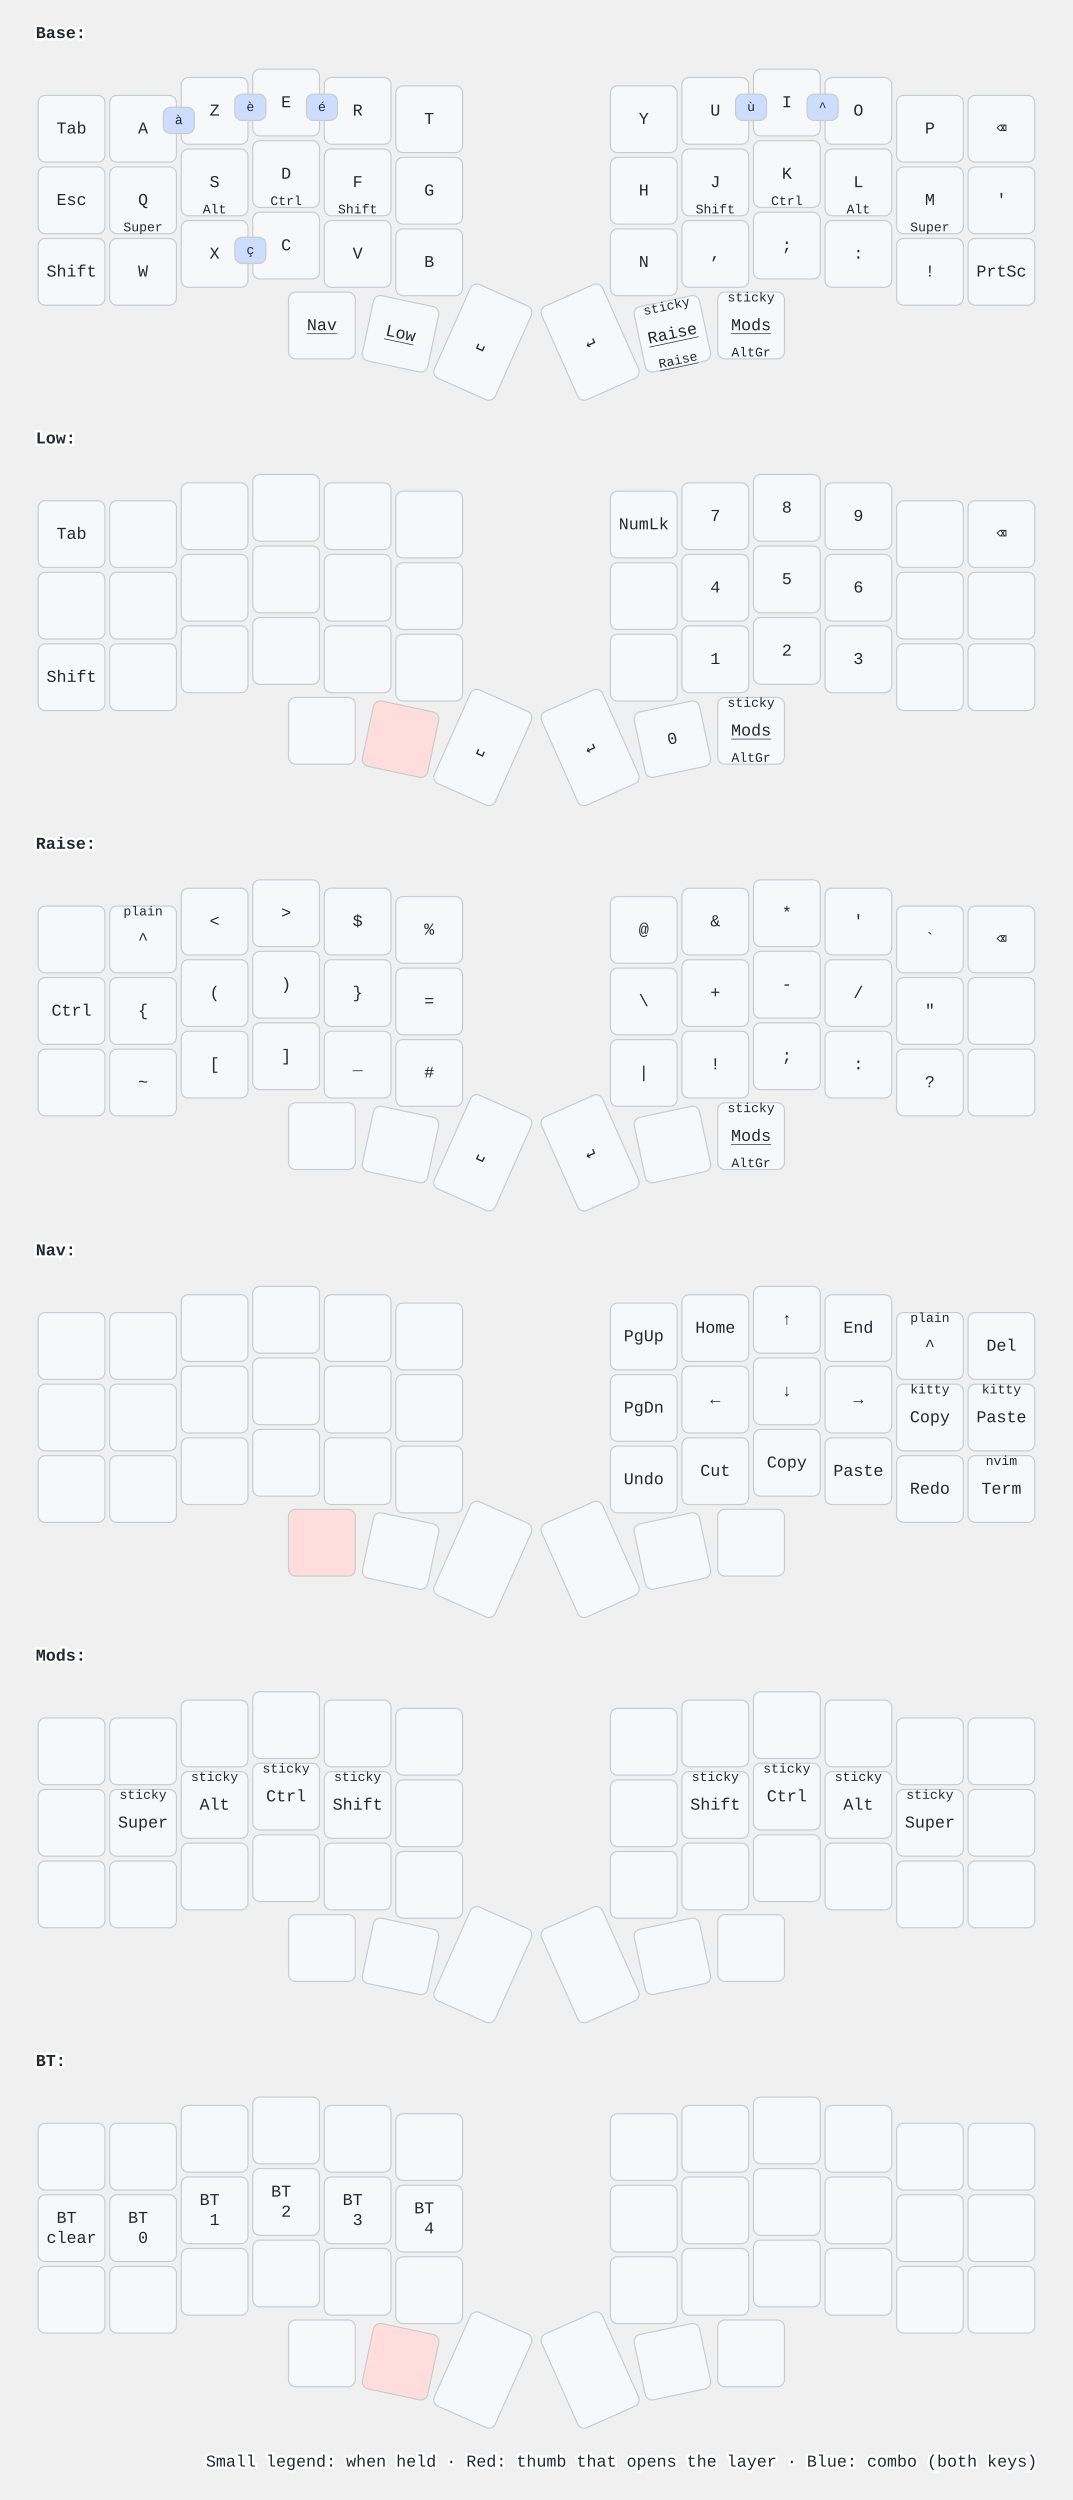
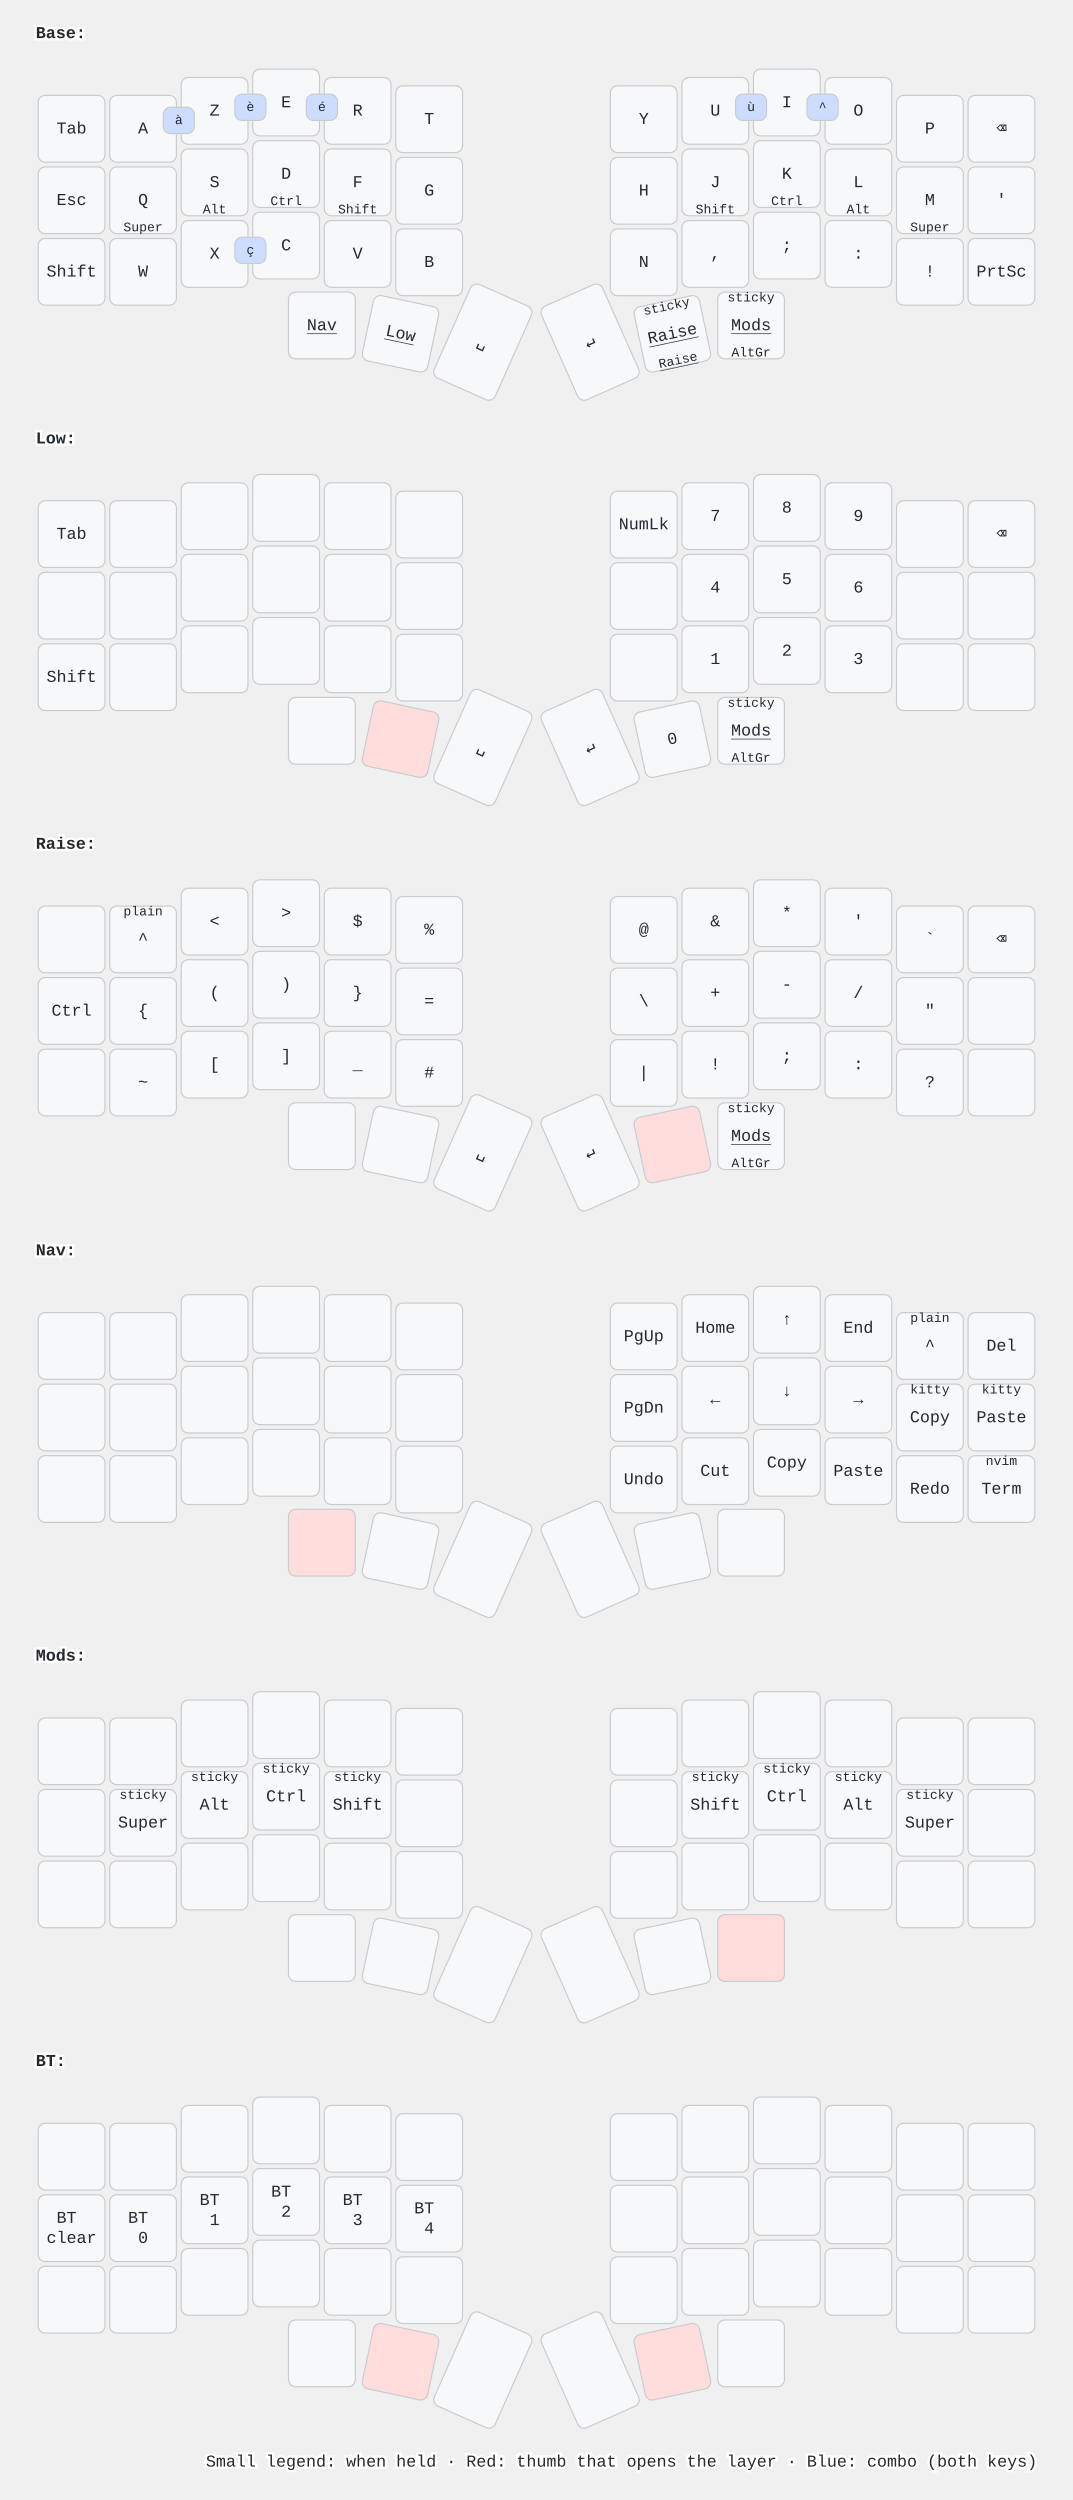
<svg xmlns="http://www.w3.org/2000/svg" width="900" height="2097" viewBox="0 0 900 2097" class="keymap">
  <style>/* inherit to force styles through use tags */
svg path {
    fill: inherit;
}

/* font and background color specifications */
svg.keymap {
    font-family: SFMono-Regular,Consolas,Liberation Mono,Menlo,monospace;
    font-size: 14px;
    font-kerning: normal;
    text-rendering: optimizeLegibility;
    fill: #24292e;
}

/* default key styling */
rect.key {
    fill: #f6f8fa;
}

rect.key, rect.combo {
    stroke: #c9cccf;
    stroke-width: 1;
}

/* default key side styling, only used is draw_key_sides is set */
rect.side {
    filter: brightness(90%);
}

/* color accent for combo boxes */
rect.combo, rect.combo-separate {
    fill: #cdf;
}

/* color accent for held keys */
rect.held, rect.combo.held {
    fill: #fdd;
}

/* color accent for ghost (optional) keys */
rect.ghost, rect.combo.ghost {
    stroke-dasharray: 4, 4;
    stroke-width: 2;
}

text {
    text-anchor: middle;
    dominant-baseline: middle;
}

/* styling for layer labels */
text.label {
    font-weight: bold;
    text-anchor: start;
    stroke: white;
    stroke-width: 4;
    paint-order: stroke;
}

/* styling for optional footer */
text.footer {
    text-anchor: end;
    dominant-baseline: auto;
    stroke: white;
    stroke-width: 4;
    paint-order: stroke;
}

/* styling for combo tap, and key non-tap label text */
text.combo, text.hold, text.shifted, text.left, text.right, text.tl, text.tr, text.bl, text.br {
    font-size: 11px;
}

text.hold, text.bl, text.br {
    text-anchor: middle;
    dominant-baseline: auto;
}

text.shifted, text.tl, text.tr {
    text-anchor: middle;
    dominant-baseline: hanging;
}

text.left, text.tl, text.bl {
    text-anchor: start;
}

text.right, text.tr, text.br {
    text-anchor: end;
}

text.layer-activator {
    text-decoration: underline;
}

/* styling for hold/shifted label text in combo box */
text.combo.hold, text.combo.shifted, text.combo.left, text.combo.right {
    font-size: 8px;
}

/* lighter symbol for transparent keys */
text.trans {
    fill: #7b7e81;
}

/* styling for combo dendrons */
path.combo {
    stroke-width: 1;
    stroke: gray;
    fill: none;
}

/* Start Tabler Icons Cleanup */
/* cannot use height/width with glyphs */
.icon-tabler &gt; path {
    fill: inherit;
    stroke: inherit;
    stroke-width: 2;
}
/* hide tabler's default box */
.icon-tabler &gt; path[stroke="none"][fill="none"] {
    visibility: hidden;
}
/* End Tabler Icons Cleanup */

@media (prefers-color-scheme: dark) {
svg.keymap { fill: #d1d6db; }
rect.key { fill: #3f4750; }
rect.key, rect.combo { stroke: #60666c; }
rect.combo, rect.combo-separate { fill: #1f3d7a; }
rect.held, rect.combo.held { fill: #854747; }
text.label, text.footer { stroke: black; }
text.trans { fill: #7e8184; }
path.combo { stroke: #7f7f7f; }

}</style>
  <g transform="translate(30, 0)" class="layer-Base">
    <text x="0" y="28" class="label" id="Base">Base:</text>
    <g transform="translate(0, 56)">
      <g transform="translate(30, 52)" class="key keypos-0">
        <rect rx="6" ry="6" x="-28" y="-28" width="56" height="56" class="key" />
        <text x="0" y="0" class="key tap">Tab</text>
      </g>
      <g transform="translate(90, 52)" class="key keypos-1">
        <rect rx="6" ry="6" x="-28" y="-28" width="56" height="56" class="key" />
        <text x="0" y="0" class="key tap">A</text>
      </g>
      <g transform="translate(150, 37)" class="key keypos-2">
        <rect rx="6" ry="6" x="-28" y="-28" width="56" height="56" class="key" />
        <text x="0" y="0" class="key tap">Z</text>
      </g>
      <g transform="translate(210, 30)" class="key keypos-3">
        <rect rx="6" ry="6" x="-28" y="-28" width="56" height="56" class="key" />
        <text x="0" y="0" class="key tap">E</text>
      </g>
      <g transform="translate(270, 37)" class="key keypos-4">
        <rect rx="6" ry="6" x="-28" y="-28" width="56" height="56" class="key" />
        <text x="0" y="0" class="key tap">R</text>
      </g>
      <g transform="translate(330, 44)" class="key keypos-5">
        <rect rx="6" ry="6" x="-28" y="-28" width="56" height="56" class="key" />
        <text x="0" y="0" class="key tap">T</text>
      </g>
      <g transform="translate(510, 44)" class="key keypos-6">
        <rect rx="6" ry="6" x="-28" y="-28" width="56" height="56" class="key" />
        <text x="0" y="0" class="key tap">Y</text>
      </g>
      <g transform="translate(570, 37)" class="key keypos-7">
        <rect rx="6" ry="6" x="-28" y="-28" width="56" height="56" class="key" />
        <text x="0" y="0" class="key tap">U</text>
      </g>
      <g transform="translate(630, 30)" class="key keypos-8">
        <rect rx="6" ry="6" x="-28" y="-28" width="56" height="56" class="key" />
        <text x="0" y="0" class="key tap">I</text>
      </g>
      <g transform="translate(690, 37)" class="key keypos-9">
        <rect rx="6" ry="6" x="-28" y="-28" width="56" height="56" class="key" />
        <text x="0" y="0" class="key tap">O</text>
      </g>
      <g transform="translate(750, 52)" class="key keypos-10">
        <rect rx="6" ry="6" x="-28" y="-28" width="56" height="56" class="key" />
        <text x="0" y="0" class="key tap">P</text>
      </g>
      <g transform="translate(810, 52)" class="key keypos-11">
        <rect rx="6" ry="6" x="-28" y="-28" width="56" height="56" class="key" />
        <text x="0" y="0" class="key tap">⌫</text>
      </g>
      <g transform="translate(30, 112)" class="key keypos-12">
        <rect rx="6" ry="6" x="-28" y="-28" width="56" height="56" class="key" />
        <text x="0" y="0" class="key tap">Esc</text>
      </g>
      <g transform="translate(90, 112)" class="key keypos-13">
        <rect rx="6" ry="6" x="-28" y="-28" width="56" height="56" class="key" />
        <text x="0" y="0" class="key tap">Q</text>
        <text x="0" y="26" class="key hold">Super</text>
      </g>
      <g transform="translate(150, 97)" class="key keypos-14">
        <rect rx="6" ry="6" x="-28" y="-28" width="56" height="56" class="key" />
        <text x="0" y="0" class="key tap">S</text>
        <text x="0" y="26" class="key hold">Alt</text>
      </g>
      <g transform="translate(210, 90)" class="key keypos-15">
        <rect rx="6" ry="6" x="-28" y="-28" width="56" height="56" class="key" />
        <text x="0" y="0" class="key tap">D</text>
        <text x="0" y="26" class="key hold">Ctrl</text>
      </g>
      <g transform="translate(270, 97)" class="key keypos-16">
        <rect rx="6" ry="6" x="-28" y="-28" width="56" height="56" class="key" />
        <text x="0" y="0" class="key tap">F</text>
        <text x="0" y="26" class="key hold">Shift</text>
      </g>
      <g transform="translate(330, 104)" class="key keypos-17">
        <rect rx="6" ry="6" x="-28" y="-28" width="56" height="56" class="key" />
        <text x="0" y="0" class="key tap">G</text>
      </g>
      <g transform="translate(510, 104)" class="key keypos-18">
        <rect rx="6" ry="6" x="-28" y="-28" width="56" height="56" class="key" />
        <text x="0" y="0" class="key tap">H</text>
      </g>
      <g transform="translate(570, 97)" class="key keypos-19">
        <rect rx="6" ry="6" x="-28" y="-28" width="56" height="56" class="key" />
        <text x="0" y="0" class="key tap">J</text>
        <text x="0" y="26" class="key hold">Shift</text>
      </g>
      <g transform="translate(630, 90)" class="key keypos-20">
        <rect rx="6" ry="6" x="-28" y="-28" width="56" height="56" class="key" />
        <text x="0" y="0" class="key tap">K</text>
        <text x="0" y="26" class="key hold">Ctrl</text>
      </g>
      <g transform="translate(690, 97)" class="key keypos-21">
        <rect rx="6" ry="6" x="-28" y="-28" width="56" height="56" class="key" />
        <text x="0" y="0" class="key tap">L</text>
        <text x="0" y="26" class="key hold">Alt</text>
      </g>
      <g transform="translate(750, 112)" class="key keypos-22">
        <rect rx="6" ry="6" x="-28" y="-28" width="56" height="56" class="key" />
        <text x="0" y="0" class="key tap">M</text>
        <text x="0" y="26" class="key hold">Super</text>
      </g>
      <g transform="translate(810, 112)" class="key keypos-23">
        <rect rx="6" ry="6" x="-28" y="-28" width="56" height="56" class="key" />
        <text x="0" y="0" class="key tap">'</text>
      </g>
      <g transform="translate(30, 172)" class="key keypos-24">
        <rect rx="6" ry="6" x="-28" y="-28" width="56" height="56" class="key" />
        <text x="0" y="0" class="key tap">Shift</text>
      </g>
      <g transform="translate(90, 172)" class="key keypos-25">
        <rect rx="6" ry="6" x="-28" y="-28" width="56" height="56" class="key" />
        <text x="0" y="0" class="key tap">W</text>
      </g>
      <g transform="translate(150, 157)" class="key keypos-26">
        <rect rx="6" ry="6" x="-28" y="-28" width="56" height="56" class="key" />
        <text x="0" y="0" class="key tap">X</text>
      </g>
      <g transform="translate(210, 150)" class="key keypos-27">
        <rect rx="6" ry="6" x="-28" y="-28" width="56" height="56" class="key" />
        <text x="0" y="0" class="key tap">C</text>
      </g>
      <g transform="translate(270, 157)" class="key keypos-28">
        <rect rx="6" ry="6" x="-28" y="-28" width="56" height="56" class="key" />
        <text x="0" y="0" class="key tap">V</text>
      </g>
      <g transform="translate(330, 164)" class="key keypos-29">
        <rect rx="6" ry="6" x="-28" y="-28" width="56" height="56" class="key" />
        <text x="0" y="0" class="key tap">B</text>
      </g>
      <g transform="translate(510, 164)" class="key keypos-30">
        <rect rx="6" ry="6" x="-28" y="-28" width="56" height="56" class="key" />
        <text x="0" y="0" class="key tap">N</text>
      </g>
      <g transform="translate(570, 157)" class="key keypos-31">
        <rect rx="6" ry="6" x="-28" y="-28" width="56" height="56" class="key" />
        <text x="0" y="0" class="key tap">,</text>
      </g>
      <g transform="translate(630, 150)" class="key keypos-32">
        <rect rx="6" ry="6" x="-28" y="-28" width="56" height="56" class="key" />
        <text x="0" y="0" class="key tap">;</text>
      </g>
      <g transform="translate(690, 157)" class="key keypos-33">
        <rect rx="6" ry="6" x="-28" y="-28" width="56" height="56" class="key" />
        <text x="0" y="0" class="key tap">:</text>
      </g>
      <g transform="translate(750, 172)" class="key keypos-34">
        <rect rx="6" ry="6" x="-28" y="-28" width="56" height="56" class="key" />
        <text x="0" y="0" class="key tap">!</text>
      </g>
      <g transform="translate(810, 172)" class="key keypos-35">
        <rect rx="6" ry="6" x="-28" y="-28" width="56" height="56" class="key" />
        <text x="0" y="0" class="key tap">PrtSc</text>
      </g>
      <g transform="translate(240, 217)" class="key keypos-36">
        <rect rx="6" ry="6" x="-28" y="-28" width="56" height="56" class="key" />
        <a href="#Nav">
          <text x="0" y="0" class="key tap layer-activator">Nav</text>
        </a>
      </g>
      <g transform="translate(306, 224) rotate(12.0)" class="key keypos-37">
        <rect rx="6" ry="6" x="-28" y="-28" width="56" height="56" class="key" />
        <a href="#Low">
          <text x="0" y="0" class="key tap layer-activator">Low</text>
        </a>
      </g>
      <g transform="translate(375, 231) rotate(24.0)" class="key keypos-38">
        <rect rx="6" ry="6" x="-28" y="-43" width="56" height="86" class="key" />
        <text x="0" y="0" class="key tap">␣</text>
      </g>
      <g transform="translate(465, 231) rotate(-24.0)" class="key keypos-39">
        <rect rx="6" ry="6" x="-28" y="-43" width="56" height="86" class="key" />
        <text x="0" y="0" class="key tap">↵</text>
      </g>
      <g transform="translate(534, 224) rotate(-12.0)" class="key keypos-40">
        <rect rx="6" ry="6" x="-28" y="-28" width="56" height="56" class="key" />
        <a href="#Raise">
          <text x="0" y="0" class="key tap layer-activator">Raise</text>
        </a>
        <a href="#Raise">
          <text x="0" y="26" class="key hold layer-activator">Raise</text>
        </a>
        <text x="0" y="-26" class="key shifted">sticky</text>
      </g>
      <g transform="translate(600, 217)" class="key keypos-41">
        <rect rx="6" ry="6" x="-28" y="-28" width="56" height="56" class="key" />
        <a href="#Mods">
          <text x="0" y="0" class="key tap layer-activator">Mods</text>
        </a>
        <text x="0" y="26" class="key hold">AltGr</text>
        <text x="0" y="-26" class="key shifted">sticky</text>
      </g>
      <g class="combo combopos-0">
        <rect rx="6" ry="6" x="227" y="23" width="26" height="22" class="combo" />
        <text x="240" y="34" class="combo tap">é</text>
      </g>
      <g class="combo combopos-1">
        <rect rx="6" ry="6" x="167" y="23" width="26" height="22" class="combo" />
        <text x="180" y="34" class="combo tap">è</text>
      </g>
      <g class="combo combopos-2">
        <rect rx="6" ry="6" x="107" y="34" width="26" height="22" class="combo" />
        <text x="120" y="45" class="combo tap">à</text>
      </g>
      <g class="combo combopos-3">
        <rect rx="6" ry="6" x="167" y="143" width="26" height="22" class="combo" />
        <text x="180" y="154" class="combo tap">ç</text>
      </g>
      <g class="combo combopos-4">
        <rect rx="6" ry="6" x="587" y="23" width="26" height="22" class="combo" />
        <text x="600" y="34" class="combo tap">ù</text>
      </g>
      <g class="combo combopos-5">
        <rect rx="6" ry="6" x="647" y="23" width="26" height="22" class="combo" />
        <text x="660" y="34" class="combo tap">^</text>
      </g>
    </g>
  </g>
  <g transform="translate(30, 340)" class="layer-Low">
    <text x="0" y="28" class="label" id="Low">Low:</text>
    <g transform="translate(0, 56)">
      <g transform="translate(30, 52)" class="key keypos-0">
        <rect rx="6" ry="6" x="-28" y="-28" width="56" height="56" class="key" />
        <text x="0" y="0" class="key tap">Tab</text>
      </g>
      <g transform="translate(90, 52)" class="key trans keypos-1">
        <rect rx="6" ry="6" x="-28" y="-28" width="56" height="56" class="key trans" />
      </g>
      <g transform="translate(150, 37)" class="key trans keypos-2">
        <rect rx="6" ry="6" x="-28" y="-28" width="56" height="56" class="key trans" />
      </g>
      <g transform="translate(210, 30)" class="key trans keypos-3">
        <rect rx="6" ry="6" x="-28" y="-28" width="56" height="56" class="key trans" />
      </g>
      <g transform="translate(270, 37)" class="key trans keypos-4">
        <rect rx="6" ry="6" x="-28" y="-28" width="56" height="56" class="key trans" />
      </g>
      <g transform="translate(330, 44)" class="key trans keypos-5">
        <rect rx="6" ry="6" x="-28" y="-28" width="56" height="56" class="key trans" />
      </g>
      <g transform="translate(510, 44)" class="key keypos-6">
        <rect rx="6" ry="6" x="-28" y="-28" width="56" height="56" class="key" />
        <text x="0" y="0" class="key tap">NumLk</text>
      </g>
      <g transform="translate(570, 37)" class="key keypos-7">
        <rect rx="6" ry="6" x="-28" y="-28" width="56" height="56" class="key" />
        <text x="0" y="0" class="key tap">7</text>
      </g>
      <g transform="translate(630, 30)" class="key keypos-8">
        <rect rx="6" ry="6" x="-28" y="-28" width="56" height="56" class="key" />
        <text x="0" y="0" class="key tap">8</text>
      </g>
      <g transform="translate(690, 37)" class="key keypos-9">
        <rect rx="6" ry="6" x="-28" y="-28" width="56" height="56" class="key" />
        <text x="0" y="0" class="key tap">9</text>
      </g>
      <g transform="translate(750, 52)" class="key keypos-10">
        <rect rx="6" ry="6" x="-28" y="-28" width="56" height="56" class="key" />
      </g>
      <g transform="translate(810, 52)" class="key keypos-11">
        <rect rx="6" ry="6" x="-28" y="-28" width="56" height="56" class="key" />
        <text x="0" y="0" class="key tap">⌫</text>
      </g>
      <g transform="translate(30, 112)" class="key trans keypos-12">
        <rect rx="6" ry="6" x="-28" y="-28" width="56" height="56" class="key trans" />
      </g>
      <g transform="translate(90, 112)" class="key trans keypos-13">
        <rect rx="6" ry="6" x="-28" y="-28" width="56" height="56" class="key trans" />
      </g>
      <g transform="translate(150, 97)" class="key trans keypos-14">
        <rect rx="6" ry="6" x="-28" y="-28" width="56" height="56" class="key trans" />
      </g>
      <g transform="translate(210, 90)" class="key trans keypos-15">
        <rect rx="6" ry="6" x="-28" y="-28" width="56" height="56" class="key trans" />
      </g>
      <g transform="translate(270, 97)" class="key trans keypos-16">
        <rect rx="6" ry="6" x="-28" y="-28" width="56" height="56" class="key trans" />
      </g>
      <g transform="translate(330, 104)" class="key trans keypos-17">
        <rect rx="6" ry="6" x="-28" y="-28" width="56" height="56" class="key trans" />
      </g>
      <g transform="translate(510, 104)" class="key keypos-18">
        <rect rx="6" ry="6" x="-28" y="-28" width="56" height="56" class="key" />
      </g>
      <g transform="translate(570, 97)" class="key keypos-19">
        <rect rx="6" ry="6" x="-28" y="-28" width="56" height="56" class="key" />
        <text x="0" y="0" class="key tap">4</text>
      </g>
      <g transform="translate(630, 90)" class="key keypos-20">
        <rect rx="6" ry="6" x="-28" y="-28" width="56" height="56" class="key" />
        <text x="0" y="0" class="key tap">5</text>
      </g>
      <g transform="translate(690, 97)" class="key keypos-21">
        <rect rx="6" ry="6" x="-28" y="-28" width="56" height="56" class="key" />
        <text x="0" y="0" class="key tap">6</text>
      </g>
      <g transform="translate(750, 112)" class="key keypos-22">
        <rect rx="6" ry="6" x="-28" y="-28" width="56" height="56" class="key" />
      </g>
      <g transform="translate(810, 112)" class="key keypos-23">
        <rect rx="6" ry="6" x="-28" y="-28" width="56" height="56" class="key" />
      </g>
      <g transform="translate(30, 172)" class="key keypos-24">
        <rect rx="6" ry="6" x="-28" y="-28" width="56" height="56" class="key" />
        <text x="0" y="0" class="key tap">Shift</text>
      </g>
      <g transform="translate(90, 172)" class="key trans keypos-25">
        <rect rx="6" ry="6" x="-28" y="-28" width="56" height="56" class="key trans" />
      </g>
      <g transform="translate(150, 157)" class="key trans keypos-26">
        <rect rx="6" ry="6" x="-28" y="-28" width="56" height="56" class="key trans" />
      </g>
      <g transform="translate(210, 150)" class="key trans keypos-27">
        <rect rx="6" ry="6" x="-28" y="-28" width="56" height="56" class="key trans" />
      </g>
      <g transform="translate(270, 157)" class="key trans keypos-28">
        <rect rx="6" ry="6" x="-28" y="-28" width="56" height="56" class="key trans" />
      </g>
      <g transform="translate(330, 164)" class="key trans keypos-29">
        <rect rx="6" ry="6" x="-28" y="-28" width="56" height="56" class="key trans" />
      </g>
      <g transform="translate(510, 164)" class="key keypos-30">
        <rect rx="6" ry="6" x="-28" y="-28" width="56" height="56" class="key" />
      </g>
      <g transform="translate(570, 157)" class="key keypos-31">
        <rect rx="6" ry="6" x="-28" y="-28" width="56" height="56" class="key" />
        <text x="0" y="0" class="key tap">1</text>
      </g>
      <g transform="translate(630, 150)" class="key keypos-32">
        <rect rx="6" ry="6" x="-28" y="-28" width="56" height="56" class="key" />
        <text x="0" y="0" class="key tap">2</text>
      </g>
      <g transform="translate(690, 157)" class="key keypos-33">
        <rect rx="6" ry="6" x="-28" y="-28" width="56" height="56" class="key" />
        <text x="0" y="0" class="key tap">3</text>
      </g>
      <g transform="translate(750, 172)" class="key keypos-34">
        <rect rx="6" ry="6" x="-28" y="-28" width="56" height="56" class="key" />
      </g>
      <g transform="translate(810, 172)" class="key keypos-35">
        <rect rx="6" ry="6" x="-28" y="-28" width="56" height="56" class="key" />
      </g>
      <g transform="translate(240, 217)" class="key keypos-36">
        <rect rx="6" ry="6" x="-28" y="-28" width="56" height="56" class="key" />
      </g>
      <g transform="translate(306, 224) rotate(12.0)" class="key held keypos-37">
        <rect rx="6" ry="6" x="-28" y="-28" width="56" height="56" class="key held" />
      </g>
      <g transform="translate(375, 231) rotate(24.0)" class="key keypos-38">
        <rect rx="6" ry="6" x="-28" y="-43" width="56" height="86" class="key" />
        <text x="0" y="0" class="key tap">␣</text>
      </g>
      <g transform="translate(465, 231) rotate(-24.0)" class="key keypos-39">
        <rect rx="6" ry="6" x="-28" y="-43" width="56" height="86" class="key" />
        <text x="0" y="0" class="key tap">↵</text>
      </g>
      <g transform="translate(534, 224) rotate(-12.0)" class="key keypos-40">
        <rect rx="6" ry="6" x="-28" y="-28" width="56" height="56" class="key" />
        <text x="0" y="0" class="key tap">0</text>
      </g>
      <g transform="translate(600, 217)" class="key keypos-41">
        <rect rx="6" ry="6" x="-28" y="-28" width="56" height="56" class="key" />
        <a href="#Mods">
          <text x="0" y="0" class="key tap layer-activator">Mods</text>
        </a>
        <text x="0" y="26" class="key hold">AltGr</text>
        <text x="0" y="-26" class="key shifted">sticky</text>
      </g>
    </g>
  </g>
  <g transform="translate(30, 680)" class="layer-Raise">
    <text x="0" y="28" class="label" id="Raise">Raise:</text>
    <g transform="translate(0, 56)">
      <g transform="translate(30, 52)" class="key trans keypos-0">
        <rect rx="6" ry="6" x="-28" y="-28" width="56" height="56" class="key trans" />
      </g>
      <g transform="translate(90, 52)" class="key keypos-1">
        <rect rx="6" ry="6" x="-28" y="-28" width="56" height="56" class="key" />
        <text x="0" y="0" class="key tap">^</text>
        <text x="0" y="-26" class="key shifted">plain</text>
      </g>
      <g transform="translate(150, 37)" class="key keypos-2">
        <rect rx="6" ry="6" x="-28" y="-28" width="56" height="56" class="key" />
        <text x="0" y="0" class="key tap">&lt;</text>
      </g>
      <g transform="translate(210, 30)" class="key keypos-3">
        <rect rx="6" ry="6" x="-28" y="-28" width="56" height="56" class="key" />
        <text x="0" y="0" class="key tap">&gt;</text>
      </g>
      <g transform="translate(270, 37)" class="key keypos-4">
        <rect rx="6" ry="6" x="-28" y="-28" width="56" height="56" class="key" />
        <text x="0" y="0" class="key tap">$</text>
      </g>
      <g transform="translate(330, 44)" class="key keypos-5">
        <rect rx="6" ry="6" x="-28" y="-28" width="56" height="56" class="key" />
        <text x="0" y="0" class="key tap">%</text>
      </g>
      <g transform="translate(510, 44)" class="key keypos-6">
        <rect rx="6" ry="6" x="-28" y="-28" width="56" height="56" class="key" />
        <text x="0" y="0" class="key tap">@</text>
      </g>
      <g transform="translate(570, 37)" class="key keypos-7">
        <rect rx="6" ry="6" x="-28" y="-28" width="56" height="56" class="key" />
        <text x="0" y="0" class="key tap">&amp;</text>
      </g>
      <g transform="translate(630, 30)" class="key keypos-8">
        <rect rx="6" ry="6" x="-28" y="-28" width="56" height="56" class="key" />
        <text x="0" y="0" class="key tap">*</text>
      </g>
      <g transform="translate(690, 37)" class="key keypos-9">
        <rect rx="6" ry="6" x="-28" y="-28" width="56" height="56" class="key" />
        <text x="0" y="0" class="key tap">'</text>
      </g>
      <g transform="translate(750, 52)" class="key keypos-10">
        <rect rx="6" ry="6" x="-28" y="-28" width="56" height="56" class="key" />
        <text x="0" y="0" class="key tap">`</text>
      </g>
      <g transform="translate(810, 52)" class="key keypos-11">
        <rect rx="6" ry="6" x="-28" y="-28" width="56" height="56" class="key" />
        <text x="0" y="0" class="key tap">⌫</text>
      </g>
      <g transform="translate(30, 112)" class="key keypos-12">
        <rect rx="6" ry="6" x="-28" y="-28" width="56" height="56" class="key" />
        <text x="0" y="0" class="key tap">Ctrl</text>
      </g>
      <g transform="translate(90, 112)" class="key keypos-13">
        <rect rx="6" ry="6" x="-28" y="-28" width="56" height="56" class="key" />
        <text x="0" y="0" class="key tap">{</text>
      </g>
      <g transform="translate(150, 97)" class="key keypos-14">
        <rect rx="6" ry="6" x="-28" y="-28" width="56" height="56" class="key" />
        <text x="0" y="0" class="key tap">(</text>
      </g>
      <g transform="translate(210, 90)" class="key keypos-15">
        <rect rx="6" ry="6" x="-28" y="-28" width="56" height="56" class="key" />
        <text x="0" y="0" class="key tap">)</text>
      </g>
      <g transform="translate(270, 97)" class="key keypos-16">
        <rect rx="6" ry="6" x="-28" y="-28" width="56" height="56" class="key" />
        <text x="0" y="0" class="key tap">}</text>
      </g>
      <g transform="translate(330, 104)" class="key keypos-17">
        <rect rx="6" ry="6" x="-28" y="-28" width="56" height="56" class="key" />
        <text x="0" y="0" class="key tap">=</text>
      </g>
      <g transform="translate(510, 104)" class="key keypos-18">
        <rect rx="6" ry="6" x="-28" y="-28" width="56" height="56" class="key" />
        <text x="0" y="0" class="key tap">\</text>
      </g>
      <g transform="translate(570, 97)" class="key keypos-19">
        <rect rx="6" ry="6" x="-28" y="-28" width="56" height="56" class="key" />
        <text x="0" y="0" class="key tap">+</text>
      </g>
      <g transform="translate(630, 90)" class="key keypos-20">
        <rect rx="6" ry="6" x="-28" y="-28" width="56" height="56" class="key" />
        <text x="0" y="0" class="key tap">-</text>
      </g>
      <g transform="translate(690, 97)" class="key keypos-21">
        <rect rx="6" ry="6" x="-28" y="-28" width="56" height="56" class="key" />
        <text x="0" y="0" class="key tap">/</text>
      </g>
      <g transform="translate(750, 112)" class="key keypos-22">
        <rect rx="6" ry="6" x="-28" y="-28" width="56" height="56" class="key" />
        <text x="0" y="0" class="key tap">"</text>
      </g>
      <g transform="translate(810, 112)" class="key trans keypos-23">
        <rect rx="6" ry="6" x="-28" y="-28" width="56" height="56" class="key trans" />
      </g>
      <g transform="translate(30, 172)" class="key trans keypos-24">
        <rect rx="6" ry="6" x="-28" y="-28" width="56" height="56" class="key trans" />
      </g>
      <g transform="translate(90, 172)" class="key keypos-25">
        <rect rx="6" ry="6" x="-28" y="-28" width="56" height="56" class="key" />
        <text x="0" y="0" class="key tap">~</text>
      </g>
      <g transform="translate(150, 157)" class="key keypos-26">
        <rect rx="6" ry="6" x="-28" y="-28" width="56" height="56" class="key" />
        <text x="0" y="0" class="key tap">[</text>
      </g>
      <g transform="translate(210, 150)" class="key keypos-27">
        <rect rx="6" ry="6" x="-28" y="-28" width="56" height="56" class="key" />
        <text x="0" y="0" class="key tap">]</text>
      </g>
      <g transform="translate(270, 157)" class="key keypos-28">
        <rect rx="6" ry="6" x="-28" y="-28" width="56" height="56" class="key" />
        <text x="0" y="0" class="key tap">_</text>
      </g>
      <g transform="translate(330, 164)" class="key keypos-29">
        <rect rx="6" ry="6" x="-28" y="-28" width="56" height="56" class="key" />
        <text x="0" y="0" class="key tap">#</text>
      </g>
      <g transform="translate(510, 164)" class="key keypos-30">
        <rect rx="6" ry="6" x="-28" y="-28" width="56" height="56" class="key" />
        <text x="0" y="0" class="key tap">|</text>
      </g>
      <g transform="translate(570, 157)" class="key keypos-31">
        <rect rx="6" ry="6" x="-28" y="-28" width="56" height="56" class="key" />
        <text x="0" y="0" class="key tap">!</text>
      </g>
      <g transform="translate(630, 150)" class="key keypos-32">
        <rect rx="6" ry="6" x="-28" y="-28" width="56" height="56" class="key" />
        <text x="0" y="0" class="key tap">;</text>
      </g>
      <g transform="translate(690, 157)" class="key keypos-33">
        <rect rx="6" ry="6" x="-28" y="-28" width="56" height="56" class="key" />
        <text x="0" y="0" class="key tap">:</text>
      </g>
      <g transform="translate(750, 172)" class="key keypos-34">
        <rect rx="6" ry="6" x="-28" y="-28" width="56" height="56" class="key" />
        <text x="0" y="0" class="key tap">?</text>
      </g>
      <g transform="translate(810, 172)" class="key trans keypos-35">
        <rect rx="6" ry="6" x="-28" y="-28" width="56" height="56" class="key trans" />
      </g>
      <g transform="translate(240, 217)" class="key keypos-36">
        <rect rx="6" ry="6" x="-28" y="-28" width="56" height="56" class="key" />
      </g>
      <g transform="translate(306, 224) rotate(12.0)" class="key trans keypos-37">
        <rect rx="6" ry="6" x="-28" y="-28" width="56" height="56" class="key trans" />
      </g>
      <g transform="translate(375, 231) rotate(24.0)" class="key keypos-38">
        <rect rx="6" ry="6" x="-28" y="-43" width="56" height="86" class="key" />
        <text x="0" y="0" class="key tap">␣</text>
      </g>
      <g transform="translate(465, 231) rotate(-24.0)" class="key keypos-39">
        <rect rx="6" ry="6" x="-28" y="-43" width="56" height="86" class="key" />
        <text x="0" y="0" class="key tap">↵</text>
      </g>
-       <g transform="translate(534, 224) rotate(-12.0)" class="key trans keypos-40">
-         <rect rx="6" ry="6" x="-28" y="-28" width="56" height="56" class="key trans" />
+       <g transform="translate(534, 224) rotate(-12.0)" class="key held keypos-40">
+         <rect rx="6" ry="6" x="-28" y="-28" width="56" height="56" class="key held" />
      </g>
      <g transform="translate(600, 217)" class="key keypos-41">
        <rect rx="6" ry="6" x="-28" y="-28" width="56" height="56" class="key" />
        <a href="#Mods">
          <text x="0" y="0" class="key tap layer-activator">Mods</text>
        </a>
        <text x="0" y="26" class="key hold">AltGr</text>
        <text x="0" y="-26" class="key shifted">sticky</text>
      </g>
    </g>
  </g>
  <g transform="translate(30, 1021)" class="layer-Nav">
    <text x="0" y="28" class="label" id="Nav">Nav:</text>
    <g transform="translate(0, 56)">
      <g transform="translate(30, 52)" class="key trans keypos-0">
        <rect rx="6" ry="6" x="-28" y="-28" width="56" height="56" class="key trans" />
      </g>
      <g transform="translate(90, 52)" class="key trans keypos-1">
        <rect rx="6" ry="6" x="-28" y="-28" width="56" height="56" class="key trans" />
      </g>
      <g transform="translate(150, 37)" class="key trans keypos-2">
        <rect rx="6" ry="6" x="-28" y="-28" width="56" height="56" class="key trans" />
      </g>
      <g transform="translate(210, 30)" class="key trans keypos-3">
        <rect rx="6" ry="6" x="-28" y="-28" width="56" height="56" class="key trans" />
      </g>
      <g transform="translate(270, 37)" class="key trans keypos-4">
        <rect rx="6" ry="6" x="-28" y="-28" width="56" height="56" class="key trans" />
      </g>
      <g transform="translate(330, 44)" class="key trans keypos-5">
        <rect rx="6" ry="6" x="-28" y="-28" width="56" height="56" class="key trans" />
      </g>
      <g transform="translate(510, 44)" class="key keypos-6">
        <rect rx="6" ry="6" x="-28" y="-28" width="56" height="56" class="key" />
        <text x="0" y="0" class="key tap">PgUp</text>
      </g>
      <g transform="translate(570, 37)" class="key keypos-7">
        <rect rx="6" ry="6" x="-28" y="-28" width="56" height="56" class="key" />
        <text x="0" y="0" class="key tap">Home</text>
      </g>
      <g transform="translate(630, 30)" class="key keypos-8">
        <rect rx="6" ry="6" x="-28" y="-28" width="56" height="56" class="key" />
        <text x="0" y="0" class="key tap">↑</text>
      </g>
      <g transform="translate(690, 37)" class="key keypos-9">
        <rect rx="6" ry="6" x="-28" y="-28" width="56" height="56" class="key" />
        <text x="0" y="0" class="key tap">End</text>
      </g>
      <g transform="translate(750, 52)" class="key keypos-10">
        <rect rx="6" ry="6" x="-28" y="-28" width="56" height="56" class="key" />
        <text x="0" y="0" class="key tap">^</text>
        <text x="0" y="-26" class="key shifted">plain</text>
      </g>
      <g transform="translate(810, 52)" class="key keypos-11">
        <rect rx="6" ry="6" x="-28" y="-28" width="56" height="56" class="key" />
        <text x="0" y="0" class="key tap">Del</text>
      </g>
      <g transform="translate(30, 112)" class="key trans keypos-12">
        <rect rx="6" ry="6" x="-28" y="-28" width="56" height="56" class="key trans" />
      </g>
      <g transform="translate(90, 112)" class="key trans keypos-13">
        <rect rx="6" ry="6" x="-28" y="-28" width="56" height="56" class="key trans" />
      </g>
      <g transform="translate(150, 97)" class="key trans keypos-14">
        <rect rx="6" ry="6" x="-28" y="-28" width="56" height="56" class="key trans" />
      </g>
      <g transform="translate(210, 90)" class="key trans keypos-15">
        <rect rx="6" ry="6" x="-28" y="-28" width="56" height="56" class="key trans" />
      </g>
      <g transform="translate(270, 97)" class="key trans keypos-16">
        <rect rx="6" ry="6" x="-28" y="-28" width="56" height="56" class="key trans" />
      </g>
      <g transform="translate(330, 104)" class="key trans keypos-17">
        <rect rx="6" ry="6" x="-28" y="-28" width="56" height="56" class="key trans" />
      </g>
      <g transform="translate(510, 104)" class="key keypos-18">
        <rect rx="6" ry="6" x="-28" y="-28" width="56" height="56" class="key" />
        <text x="0" y="0" class="key tap">PgDn</text>
      </g>
      <g transform="translate(570, 97)" class="key keypos-19">
        <rect rx="6" ry="6" x="-28" y="-28" width="56" height="56" class="key" />
        <text x="0" y="0" class="key tap">←</text>
      </g>
      <g transform="translate(630, 90)" class="key keypos-20">
        <rect rx="6" ry="6" x="-28" y="-28" width="56" height="56" class="key" />
        <text x="0" y="0" class="key tap">↓</text>
      </g>
      <g transform="translate(690, 97)" class="key keypos-21">
        <rect rx="6" ry="6" x="-28" y="-28" width="56" height="56" class="key" />
        <text x="0" y="0" class="key tap">→</text>
      </g>
      <g transform="translate(750, 112)" class="key keypos-22">
        <rect rx="6" ry="6" x="-28" y="-28" width="56" height="56" class="key" />
        <text x="0" y="0" class="key tap">Copy</text>
        <text x="0" y="-26" class="key shifted">kitty</text>
      </g>
      <g transform="translate(810, 112)" class="key keypos-23">
        <rect rx="6" ry="6" x="-28" y="-28" width="56" height="56" class="key" />
        <text x="0" y="0" class="key tap">Paste</text>
        <text x="0" y="-26" class="key shifted">kitty</text>
      </g>
      <g transform="translate(30, 172)" class="key trans keypos-24">
        <rect rx="6" ry="6" x="-28" y="-28" width="56" height="56" class="key trans" />
      </g>
      <g transform="translate(90, 172)" class="key trans keypos-25">
        <rect rx="6" ry="6" x="-28" y="-28" width="56" height="56" class="key trans" />
      </g>
      <g transform="translate(150, 157)" class="key trans keypos-26">
        <rect rx="6" ry="6" x="-28" y="-28" width="56" height="56" class="key trans" />
      </g>
      <g transform="translate(210, 150)" class="key trans keypos-27">
        <rect rx="6" ry="6" x="-28" y="-28" width="56" height="56" class="key trans" />
      </g>
      <g transform="translate(270, 157)" class="key trans keypos-28">
        <rect rx="6" ry="6" x="-28" y="-28" width="56" height="56" class="key trans" />
      </g>
      <g transform="translate(330, 164)" class="key trans keypos-29">
        <rect rx="6" ry="6" x="-28" y="-28" width="56" height="56" class="key trans" />
      </g>
      <g transform="translate(510, 164)" class="key keypos-30">
        <rect rx="6" ry="6" x="-28" y="-28" width="56" height="56" class="key" />
        <text x="0" y="0" class="key tap">Undo</text>
      </g>
      <g transform="translate(570, 157)" class="key keypos-31">
        <rect rx="6" ry="6" x="-28" y="-28" width="56" height="56" class="key" />
        <text x="0" y="0" class="key tap">Cut</text>
      </g>
      <g transform="translate(630, 150)" class="key keypos-32">
        <rect rx="6" ry="6" x="-28" y="-28" width="56" height="56" class="key" />
        <text x="0" y="0" class="key tap">Copy</text>
      </g>
      <g transform="translate(690, 157)" class="key keypos-33">
        <rect rx="6" ry="6" x="-28" y="-28" width="56" height="56" class="key" />
        <text x="0" y="0" class="key tap">Paste</text>
      </g>
      <g transform="translate(750, 172)" class="key keypos-34">
        <rect rx="6" ry="6" x="-28" y="-28" width="56" height="56" class="key" />
        <text x="0" y="0" class="key tap">Redo</text>
      </g>
      <g transform="translate(810, 172)" class="key keypos-35">
        <rect rx="6" ry="6" x="-28" y="-28" width="56" height="56" class="key" />
        <text x="0" y="0" class="key tap">Term</text>
        <text x="0" y="-26" class="key shifted">nvim</text>
      </g>
      <g transform="translate(240, 217)" class="key held keypos-36">
        <rect rx="6" ry="6" x="-28" y="-28" width="56" height="56" class="key held" />
      </g>
      <g transform="translate(306, 224) rotate(12.0)" class="key trans keypos-37">
        <rect rx="6" ry="6" x="-28" y="-28" width="56" height="56" class="key trans" />
      </g>
      <g transform="translate(375, 231) rotate(24.0)" class="key trans keypos-38">
        <rect rx="6" ry="6" x="-28" y="-43" width="56" height="86" class="key trans" />
      </g>
      <g transform="translate(465, 231) rotate(-24.0)" class="key trans keypos-39">
        <rect rx="6" ry="6" x="-28" y="-43" width="56" height="86" class="key trans" />
      </g>
      <g transform="translate(534, 224) rotate(-12.0)" class="key trans keypos-40">
        <rect rx="6" ry="6" x="-28" y="-28" width="56" height="56" class="key trans" />
      </g>
      <g transform="translate(600, 217)" class="key trans keypos-41">
        <rect rx="6" ry="6" x="-28" y="-28" width="56" height="56" class="key trans" />
      </g>
    </g>
  </g>
  <g transform="translate(30, 1361)" class="layer-Mods">
    <text x="0" y="28" class="label" id="Mods">Mods:</text>
    <g transform="translate(0, 56)">
      <g transform="translate(30, 52)" class="key trans keypos-0">
        <rect rx="6" ry="6" x="-28" y="-28" width="56" height="56" class="key trans" />
      </g>
      <g transform="translate(90, 52)" class="key trans keypos-1">
        <rect rx="6" ry="6" x="-28" y="-28" width="56" height="56" class="key trans" />
      </g>
      <g transform="translate(150, 37)" class="key trans keypos-2">
        <rect rx="6" ry="6" x="-28" y="-28" width="56" height="56" class="key trans" />
      </g>
      <g transform="translate(210, 30)" class="key trans keypos-3">
        <rect rx="6" ry="6" x="-28" y="-28" width="56" height="56" class="key trans" />
      </g>
      <g transform="translate(270, 37)" class="key trans keypos-4">
        <rect rx="6" ry="6" x="-28" y="-28" width="56" height="56" class="key trans" />
      </g>
      <g transform="translate(330, 44)" class="key trans keypos-5">
        <rect rx="6" ry="6" x="-28" y="-28" width="56" height="56" class="key trans" />
      </g>
      <g transform="translate(510, 44)" class="key trans keypos-6">
        <rect rx="6" ry="6" x="-28" y="-28" width="56" height="56" class="key trans" />
      </g>
      <g transform="translate(570, 37)" class="key trans keypos-7">
        <rect rx="6" ry="6" x="-28" y="-28" width="56" height="56" class="key trans" />
      </g>
      <g transform="translate(630, 30)" class="key trans keypos-8">
        <rect rx="6" ry="6" x="-28" y="-28" width="56" height="56" class="key trans" />
      </g>
      <g transform="translate(690, 37)" class="key trans keypos-9">
        <rect rx="6" ry="6" x="-28" y="-28" width="56" height="56" class="key trans" />
      </g>
      <g transform="translate(750, 52)" class="key trans keypos-10">
        <rect rx="6" ry="6" x="-28" y="-28" width="56" height="56" class="key trans" />
      </g>
      <g transform="translate(810, 52)" class="key trans keypos-11">
        <rect rx="6" ry="6" x="-28" y="-28" width="56" height="56" class="key trans" />
      </g>
      <g transform="translate(30, 112)" class="key trans keypos-12">
        <rect rx="6" ry="6" x="-28" y="-28" width="56" height="56" class="key trans" />
      </g>
      <g transform="translate(90, 112)" class="key keypos-13">
        <rect rx="6" ry="6" x="-28" y="-28" width="56" height="56" class="key" />
        <text x="0" y="0" class="key tap">Super</text>
        <text x="0" y="-26" class="key shifted">sticky</text>
      </g>
      <g transform="translate(150, 97)" class="key keypos-14">
        <rect rx="6" ry="6" x="-28" y="-28" width="56" height="56" class="key" />
        <text x="0" y="0" class="key tap">Alt</text>
        <text x="0" y="-26" class="key shifted">sticky</text>
      </g>
      <g transform="translate(210, 90)" class="key keypos-15">
        <rect rx="6" ry="6" x="-28" y="-28" width="56" height="56" class="key" />
        <text x="0" y="0" class="key tap">Ctrl</text>
        <text x="0" y="-26" class="key shifted">sticky</text>
      </g>
      <g transform="translate(270, 97)" class="key keypos-16">
        <rect rx="6" ry="6" x="-28" y="-28" width="56" height="56" class="key" />
        <text x="0" y="0" class="key tap">Shift</text>
        <text x="0" y="-26" class="key shifted">sticky</text>
      </g>
      <g transform="translate(330, 104)" class="key trans keypos-17">
        <rect rx="6" ry="6" x="-28" y="-28" width="56" height="56" class="key trans" />
      </g>
      <g transform="translate(510, 104)" class="key trans keypos-18">
        <rect rx="6" ry="6" x="-28" y="-28" width="56" height="56" class="key trans" />
      </g>
      <g transform="translate(570, 97)" class="key keypos-19">
        <rect rx="6" ry="6" x="-28" y="-28" width="56" height="56" class="key" />
        <text x="0" y="0" class="key tap">Shift</text>
        <text x="0" y="-26" class="key shifted">sticky</text>
      </g>
      <g transform="translate(630, 90)" class="key keypos-20">
        <rect rx="6" ry="6" x="-28" y="-28" width="56" height="56" class="key" />
        <text x="0" y="0" class="key tap">Ctrl</text>
        <text x="0" y="-26" class="key shifted">sticky</text>
      </g>
      <g transform="translate(690, 97)" class="key keypos-21">
        <rect rx="6" ry="6" x="-28" y="-28" width="56" height="56" class="key" />
        <text x="0" y="0" class="key tap">Alt</text>
        <text x="0" y="-26" class="key shifted">sticky</text>
      </g>
      <g transform="translate(750, 112)" class="key keypos-22">
        <rect rx="6" ry="6" x="-28" y="-28" width="56" height="56" class="key" />
        <text x="0" y="0" class="key tap">Super</text>
        <text x="0" y="-26" class="key shifted">sticky</text>
      </g>
      <g transform="translate(810, 112)" class="key trans keypos-23">
        <rect rx="6" ry="6" x="-28" y="-28" width="56" height="56" class="key trans" />
      </g>
      <g transform="translate(30, 172)" class="key trans keypos-24">
        <rect rx="6" ry="6" x="-28" y="-28" width="56" height="56" class="key trans" />
      </g>
      <g transform="translate(90, 172)" class="key trans keypos-25">
        <rect rx="6" ry="6" x="-28" y="-28" width="56" height="56" class="key trans" />
      </g>
      <g transform="translate(150, 157)" class="key trans keypos-26">
        <rect rx="6" ry="6" x="-28" y="-28" width="56" height="56" class="key trans" />
      </g>
      <g transform="translate(210, 150)" class="key trans keypos-27">
        <rect rx="6" ry="6" x="-28" y="-28" width="56" height="56" class="key trans" />
      </g>
      <g transform="translate(270, 157)" class="key trans keypos-28">
        <rect rx="6" ry="6" x="-28" y="-28" width="56" height="56" class="key trans" />
      </g>
      <g transform="translate(330, 164)" class="key trans keypos-29">
        <rect rx="6" ry="6" x="-28" y="-28" width="56" height="56" class="key trans" />
      </g>
      <g transform="translate(510, 164)" class="key trans keypos-30">
        <rect rx="6" ry="6" x="-28" y="-28" width="56" height="56" class="key trans" />
      </g>
      <g transform="translate(570, 157)" class="key trans keypos-31">
        <rect rx="6" ry="6" x="-28" y="-28" width="56" height="56" class="key trans" />
      </g>
      <g transform="translate(630, 150)" class="key trans keypos-32">
        <rect rx="6" ry="6" x="-28" y="-28" width="56" height="56" class="key trans" />
      </g>
      <g transform="translate(690, 157)" class="key trans keypos-33">
        <rect rx="6" ry="6" x="-28" y="-28" width="56" height="56" class="key trans" />
      </g>
      <g transform="translate(750, 172)" class="key trans keypos-34">
        <rect rx="6" ry="6" x="-28" y="-28" width="56" height="56" class="key trans" />
      </g>
      <g transform="translate(810, 172)" class="key trans keypos-35">
        <rect rx="6" ry="6" x="-28" y="-28" width="56" height="56" class="key trans" />
      </g>
      <g transform="translate(240, 217)" class="key trans keypos-36">
        <rect rx="6" ry="6" x="-28" y="-28" width="56" height="56" class="key trans" />
      </g>
      <g transform="translate(306, 224) rotate(12.0)" class="key trans keypos-37">
        <rect rx="6" ry="6" x="-28" y="-28" width="56" height="56" class="key trans" />
      </g>
      <g transform="translate(375, 231) rotate(24.0)" class="key trans keypos-38">
        <rect rx="6" ry="6" x="-28" y="-43" width="56" height="86" class="key trans" />
      </g>
      <g transform="translate(465, 231) rotate(-24.0)" class="key trans keypos-39">
        <rect rx="6" ry="6" x="-28" y="-43" width="56" height="86" class="key trans" />
      </g>
      <g transform="translate(534, 224) rotate(-12.0)" class="key trans keypos-40">
        <rect rx="6" ry="6" x="-28" y="-28" width="56" height="56" class="key trans" />
      </g>
-       <g transform="translate(600, 217)" class="key trans keypos-41">
-         <rect rx="6" ry="6" x="-28" y="-28" width="56" height="56" class="key trans" />
+       <g transform="translate(600, 217)" class="key held keypos-41">
+         <rect rx="6" ry="6" x="-28" y="-28" width="56" height="56" class="key held" />
      </g>
    </g>
  </g>
  <g transform="translate(30, 1701)" class="layer-BT">
    <text x="0" y="28" class="label" id="BT">BT:</text>
    <g transform="translate(0, 56)">
      <g transform="translate(30, 52)" class="key trans keypos-0">
        <rect rx="6" ry="6" x="-28" y="-28" width="56" height="56" class="key trans" />
      </g>
      <g transform="translate(90, 52)" class="key trans keypos-1">
        <rect rx="6" ry="6" x="-28" y="-28" width="56" height="56" class="key trans" />
      </g>
      <g transform="translate(150, 37)" class="key trans keypos-2">
        <rect rx="6" ry="6" x="-28" y="-28" width="56" height="56" class="key trans" />
      </g>
      <g transform="translate(210, 30)" class="key trans keypos-3">
        <rect rx="6" ry="6" x="-28" y="-28" width="56" height="56" class="key trans" />
      </g>
      <g transform="translate(270, 37)" class="key trans keypos-4">
        <rect rx="6" ry="6" x="-28" y="-28" width="56" height="56" class="key trans" />
      </g>
      <g transform="translate(330, 44)" class="key trans keypos-5">
        <rect rx="6" ry="6" x="-28" y="-28" width="56" height="56" class="key trans" />
      </g>
      <g transform="translate(510, 44)" class="key trans keypos-6">
        <rect rx="6" ry="6" x="-28" y="-28" width="56" height="56" class="key trans" />
      </g>
      <g transform="translate(570, 37)" class="key trans keypos-7">
        <rect rx="6" ry="6" x="-28" y="-28" width="56" height="56" class="key trans" />
      </g>
      <g transform="translate(630, 30)" class="key trans keypos-8">
        <rect rx="6" ry="6" x="-28" y="-28" width="56" height="56" class="key trans" />
      </g>
      <g transform="translate(690, 37)" class="key trans keypos-9">
        <rect rx="6" ry="6" x="-28" y="-28" width="56" height="56" class="key trans" />
      </g>
      <g transform="translate(750, 52)" class="key trans keypos-10">
        <rect rx="6" ry="6" x="-28" y="-28" width="56" height="56" class="key trans" />
      </g>
      <g transform="translate(810, 52)" class="key trans keypos-11">
        <rect rx="6" ry="6" x="-28" y="-28" width="56" height="56" class="key trans" />
      </g>
      <g transform="translate(30, 112)" class="key keypos-12">
        <rect rx="6" ry="6" x="-28" y="-28" width="56" height="56" class="key" />
        <text x="0" y="0" class="key tap">
          <tspan x="0" dy="-0.6em">BT</tspan>
          <tspan x="0" dy="1.2em">clear</tspan>
        </text>
      </g>
      <g transform="translate(90, 112)" class="key keypos-13">
        <rect rx="6" ry="6" x="-28" y="-28" width="56" height="56" class="key" />
        <text x="0" y="0" class="key tap">
          <tspan x="0" dy="-0.6em">BT</tspan>
          <tspan x="0" dy="1.2em">0</tspan>
        </text>
      </g>
      <g transform="translate(150, 97)" class="key keypos-14">
        <rect rx="6" ry="6" x="-28" y="-28" width="56" height="56" class="key" />
        <text x="0" y="0" class="key tap">
          <tspan x="0" dy="-0.6em">BT</tspan>
          <tspan x="0" dy="1.2em">1</tspan>
        </text>
      </g>
      <g transform="translate(210, 90)" class="key keypos-15">
        <rect rx="6" ry="6" x="-28" y="-28" width="56" height="56" class="key" />
        <text x="0" y="0" class="key tap">
          <tspan x="0" dy="-0.6em">BT</tspan>
          <tspan x="0" dy="1.2em">2</tspan>
        </text>
      </g>
      <g transform="translate(270, 97)" class="key keypos-16">
        <rect rx="6" ry="6" x="-28" y="-28" width="56" height="56" class="key" />
        <text x="0" y="0" class="key tap">
          <tspan x="0" dy="-0.6em">BT</tspan>
          <tspan x="0" dy="1.2em">3</tspan>
        </text>
      </g>
      <g transform="translate(330, 104)" class="key keypos-17">
        <rect rx="6" ry="6" x="-28" y="-28" width="56" height="56" class="key" />
        <text x="0" y="0" class="key tap">
          <tspan x="0" dy="-0.6em">BT</tspan>
          <tspan x="0" dy="1.2em">4</tspan>
        </text>
      </g>
      <g transform="translate(510, 104)" class="key trans keypos-18">
        <rect rx="6" ry="6" x="-28" y="-28" width="56" height="56" class="key trans" />
      </g>
      <g transform="translate(570, 97)" class="key trans keypos-19">
        <rect rx="6" ry="6" x="-28" y="-28" width="56" height="56" class="key trans" />
      </g>
      <g transform="translate(630, 90)" class="key trans keypos-20">
        <rect rx="6" ry="6" x="-28" y="-28" width="56" height="56" class="key trans" />
      </g>
      <g transform="translate(690, 97)" class="key trans keypos-21">
        <rect rx="6" ry="6" x="-28" y="-28" width="56" height="56" class="key trans" />
      </g>
      <g transform="translate(750, 112)" class="key trans keypos-22">
        <rect rx="6" ry="6" x="-28" y="-28" width="56" height="56" class="key trans" />
      </g>
      <g transform="translate(810, 112)" class="key trans keypos-23">
        <rect rx="6" ry="6" x="-28" y="-28" width="56" height="56" class="key trans" />
      </g>
      <g transform="translate(30, 172)" class="key trans keypos-24">
        <rect rx="6" ry="6" x="-28" y="-28" width="56" height="56" class="key trans" />
      </g>
      <g transform="translate(90, 172)" class="key trans keypos-25">
        <rect rx="6" ry="6" x="-28" y="-28" width="56" height="56" class="key trans" />
      </g>
      <g transform="translate(150, 157)" class="key trans keypos-26">
        <rect rx="6" ry="6" x="-28" y="-28" width="56" height="56" class="key trans" />
      </g>
      <g transform="translate(210, 150)" class="key trans keypos-27">
        <rect rx="6" ry="6" x="-28" y="-28" width="56" height="56" class="key trans" />
      </g>
      <g transform="translate(270, 157)" class="key trans keypos-28">
        <rect rx="6" ry="6" x="-28" y="-28" width="56" height="56" class="key trans" />
      </g>
      <g transform="translate(330, 164)" class="key trans keypos-29">
        <rect rx="6" ry="6" x="-28" y="-28" width="56" height="56" class="key trans" />
      </g>
      <g transform="translate(510, 164)" class="key trans keypos-30">
        <rect rx="6" ry="6" x="-28" y="-28" width="56" height="56" class="key trans" />
      </g>
      <g transform="translate(570, 157)" class="key trans keypos-31">
        <rect rx="6" ry="6" x="-28" y="-28" width="56" height="56" class="key trans" />
      </g>
      <g transform="translate(630, 150)" class="key trans keypos-32">
        <rect rx="6" ry="6" x="-28" y="-28" width="56" height="56" class="key trans" />
      </g>
      <g transform="translate(690, 157)" class="key trans keypos-33">
        <rect rx="6" ry="6" x="-28" y="-28" width="56" height="56" class="key trans" />
      </g>
      <g transform="translate(750, 172)" class="key trans keypos-34">
        <rect rx="6" ry="6" x="-28" y="-28" width="56" height="56" class="key trans" />
      </g>
      <g transform="translate(810, 172)" class="key trans keypos-35">
        <rect rx="6" ry="6" x="-28" y="-28" width="56" height="56" class="key trans" />
      </g>
      <g transform="translate(240, 217)" class="key trans keypos-36">
        <rect rx="6" ry="6" x="-28" y="-28" width="56" height="56" class="key trans" />
      </g>
      <g transform="translate(306, 224) rotate(12.0)" class="key held keypos-37">
        <rect rx="6" ry="6" x="-28" y="-28" width="56" height="56" class="key held" />
      </g>
      <g transform="translate(375, 231) rotate(24.0)" class="key trans keypos-38">
        <rect rx="6" ry="6" x="-28" y="-43" width="56" height="86" class="key trans" />
      </g>
      <g transform="translate(465, 231) rotate(-24.0)" class="key trans keypos-39">
        <rect rx="6" ry="6" x="-28" y="-43" width="56" height="86" class="key trans" />
      </g>
-       <g transform="translate(534, 224) rotate(-12.0)" class="key trans keypos-40">
-         <rect rx="6" ry="6" x="-28" y="-28" width="56" height="56" class="key trans" />
+       <g transform="translate(534, 224) rotate(-12.0)" class="key held keypos-40">
+         <rect rx="6" ry="6" x="-28" y="-28" width="56" height="56" class="key held" />
      </g>
      <g transform="translate(600, 217)" class="key trans keypos-41">
        <rect rx="6" ry="6" x="-28" y="-28" width="56" height="56" class="key trans" />
      </g>
    </g>
  </g>
  <text x="870.0" y="2069.0" class="footer">Small legend: when held · Red: thumb that opens the layer · Blue: combo (both keys)</text>
</svg>
